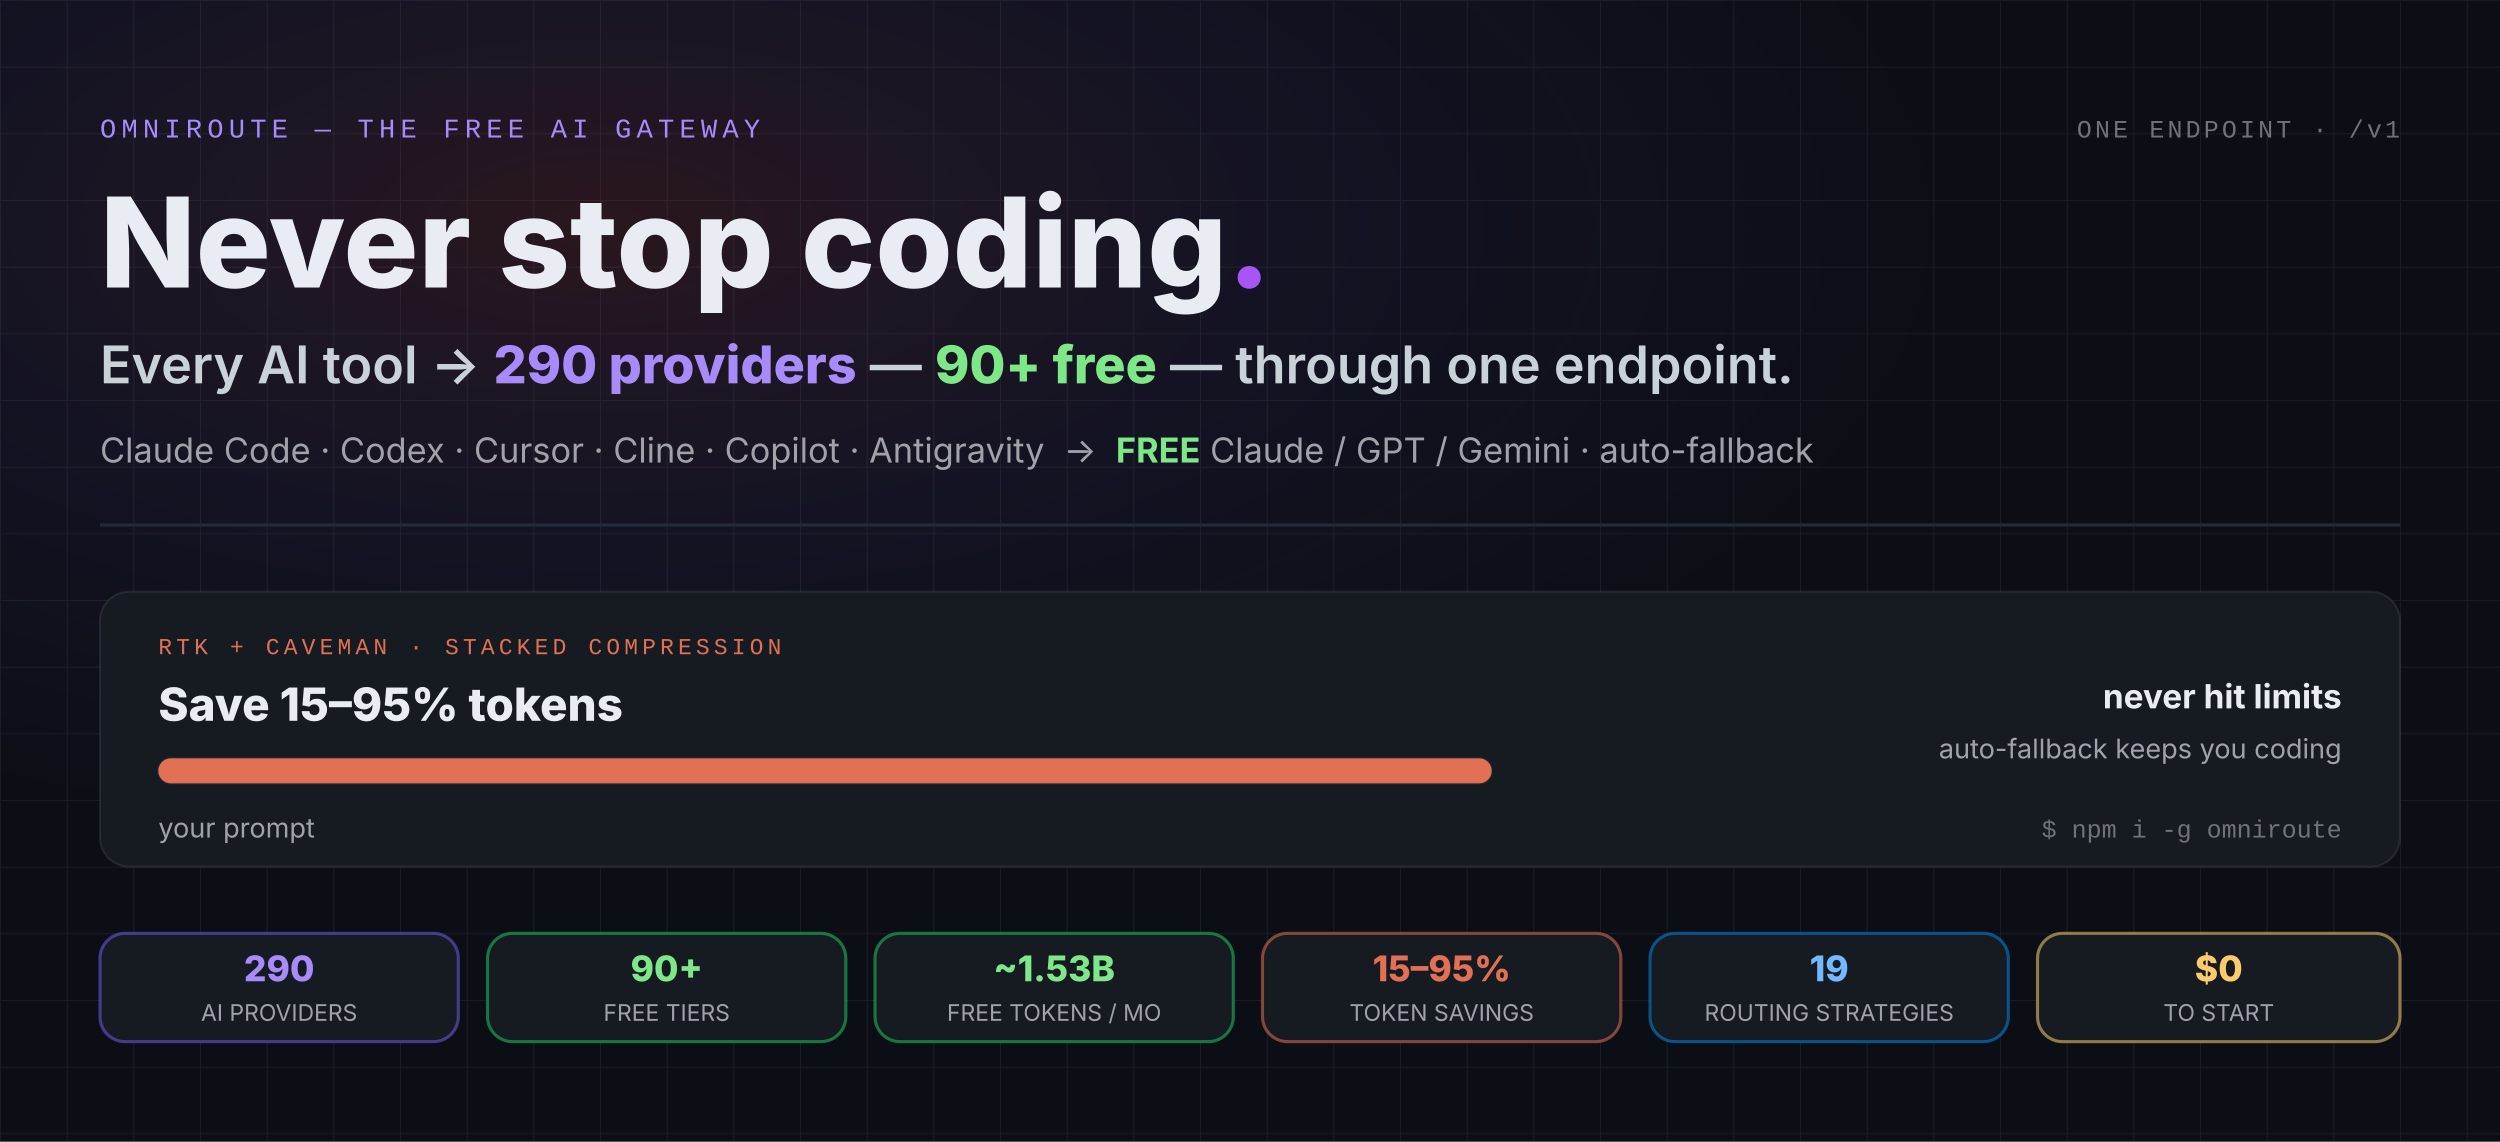
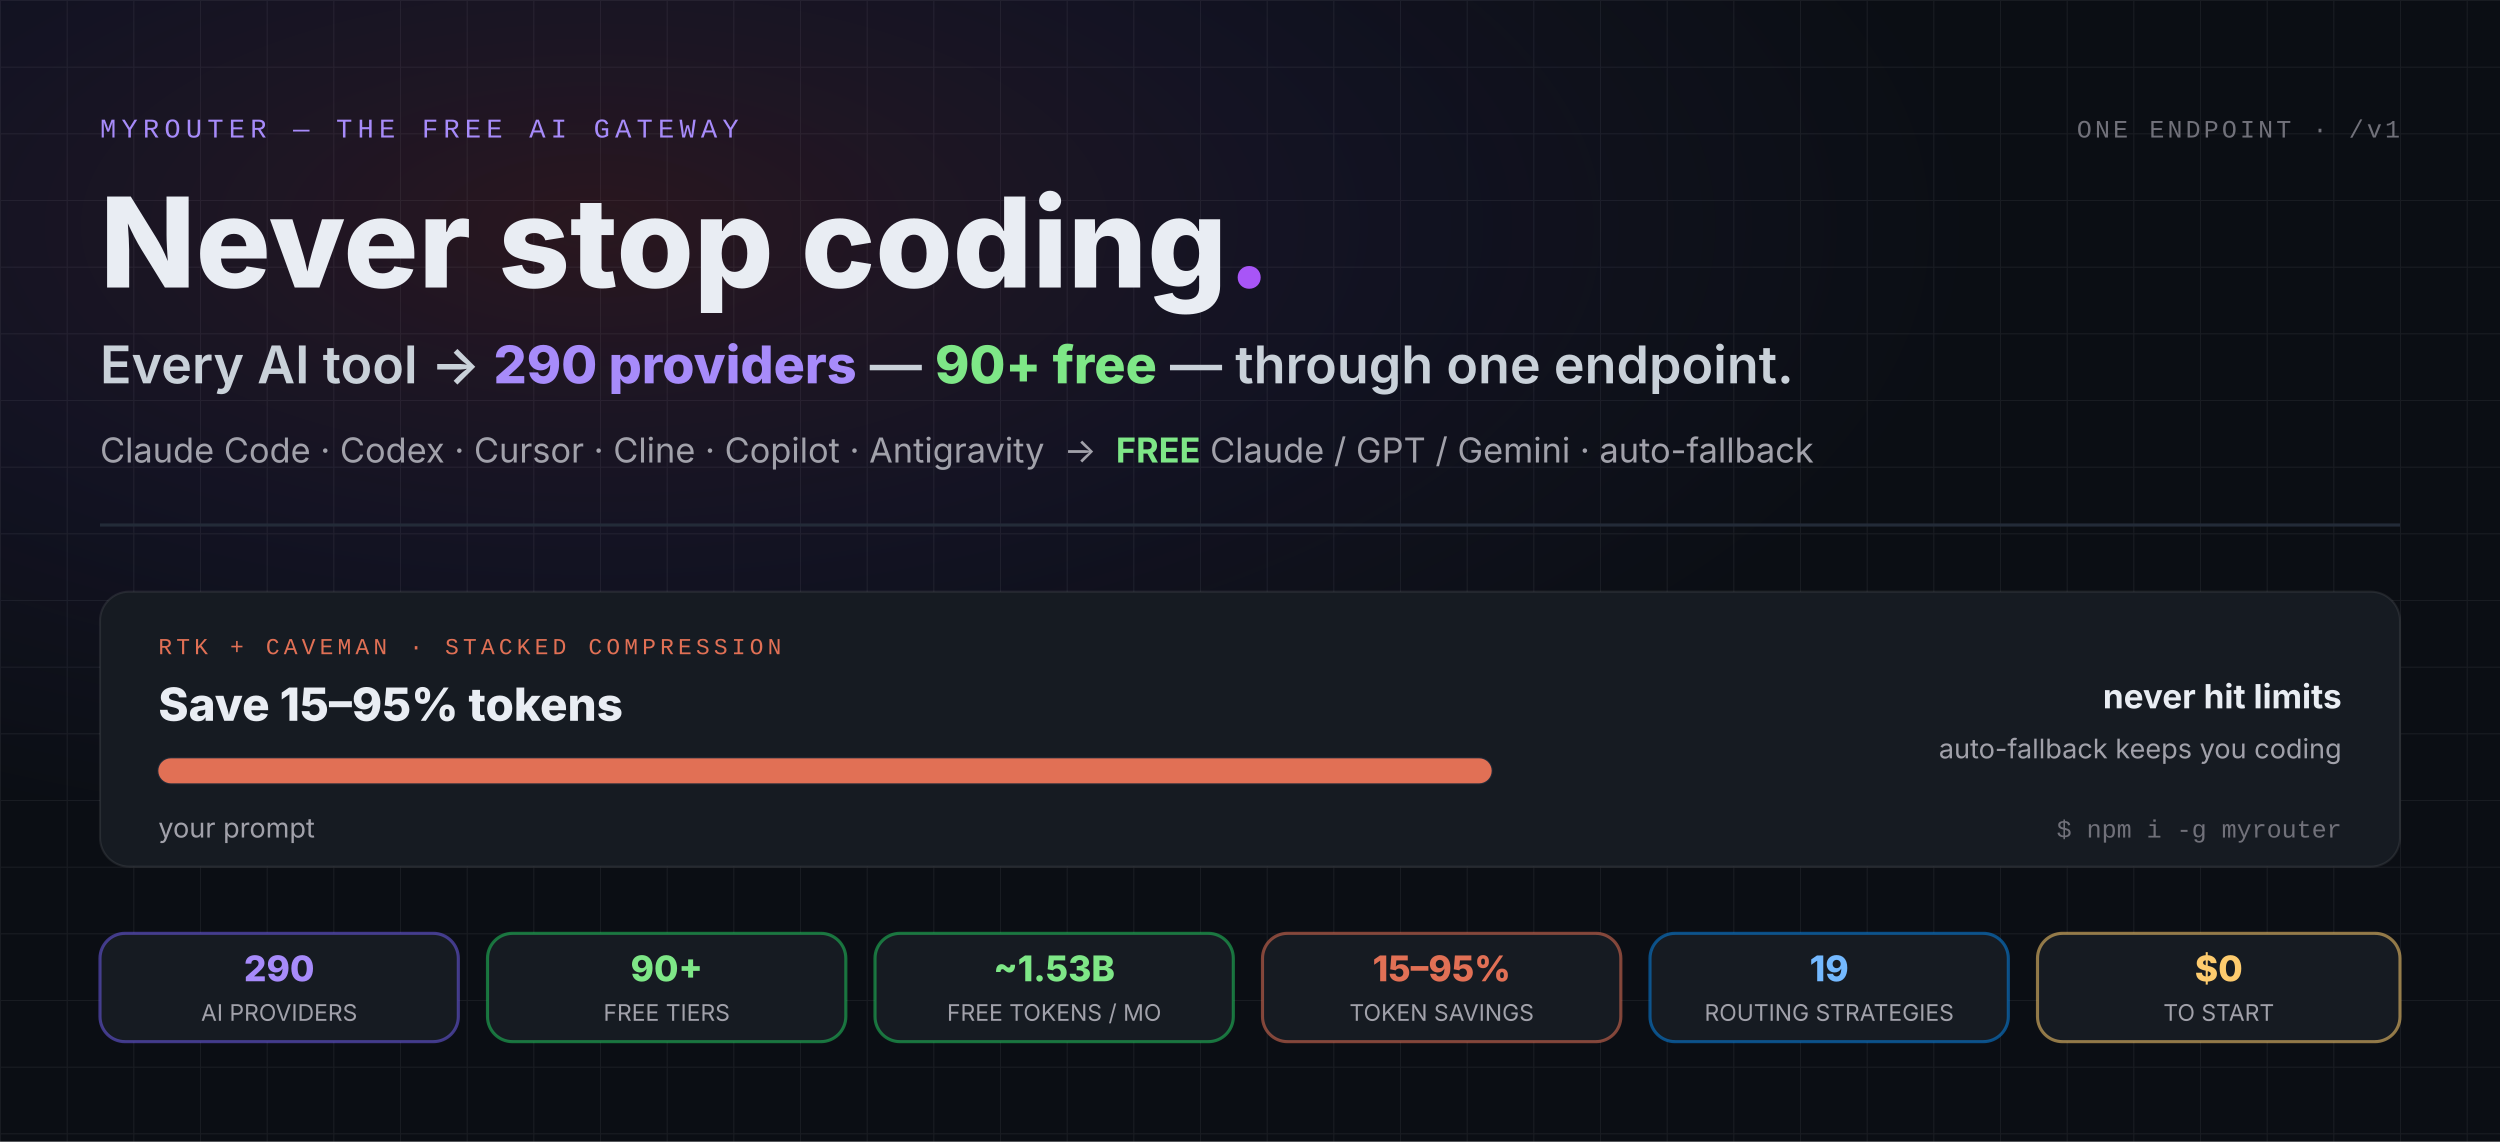
- <svg xmlns="http://www.w3.org/2000/svg" viewBox="0 0 1200 548" role="img" aria-label="OmniRoute hero: Never stop coding. Every AI tool to 290 providers — 90+ free — through one endpoint. Claude Code, Codex, Cursor, Cline, Copilot and Antigravity into free Claude, GPT and Gemini with auto-fallback. RTK + Caveman stacked compression saves 15 to 95 percent of tokens — about 89 percent average on tool-heavy sessions — so you never hit limits. Stats: 290 AI providers, 90+ free tiers, about 1.53B free tokens per month, 15 to 95 percent token savings, 19 routing strategies, zero dollars to start.">
+ <svg xmlns="http://www.w3.org/2000/svg" viewBox="0 0 1200 548" role="img" aria-label="MyRouter hero: Never stop coding. Every AI tool to 290 providers — 90+ free — through one endpoint. Claude Code, Codex, Cursor, Cline, Copilot and Antigravity into free Claude, GPT and Gemini with auto-fallback. RTK + Caveman stacked compression saves 15 to 95 percent of tokens — about 89 percent average on tool-heavy sessions — so you never hit limits. Stats: 290 AI providers, 90+ free tiers, about 1.53B free tokens per month, 15 to 95 percent token savings, 19 routing strategies, zero dollars to start.">
  <defs>
    <pattern id="gridPaperH" width="32" height="32" patternUnits="userSpaceOnUse">
      <path d="M 32 0 L 0 0 0 32" fill="none" stroke="#ffffff" stroke-opacity="0.06" stroke-width="1" />
    </pattern>
    <radialGradient id="bgGlowH" cx="24%" cy="20%" r="55%">
      <stop offset="0%" stop-color="#e54d5e" stop-opacity="0.14" />
      <stop offset="55%" stop-color="#8b5cf6" stop-opacity="0.06" />
      <stop offset="100%" stop-color="#6366f1" stop-opacity="0" />
    </radialGradient>
    <linearGradient id="gradBrandH" x1="0" y1="0" x2="1" y2="1">
      <stop offset="0%" stop-color="#e54d5e" />
      <stop offset="100%" stop-color="#a855f7" />
    </linearGradient>
    <path id="dividerPathH" d="M 48,252 L 1152,252" />
  </defs>
  <rect width="1200" height="548" fill="#0b0e14" />
  <rect width="1200" height="548" fill="url(#gridPaperH)" />
  <rect width="1200" height="548" fill="url(#bgGlowH)" />
-   <text x="48" y="66" font-family="Consolas, 'Courier New', monospace" font-size="13" letter-spacing="2.5" fill="#a78bfa">OMNIROUTE — THE FREE AI GATEWAY</text>
+   <text x="48" y="66" font-family="Consolas, 'Courier New', monospace" font-size="13" letter-spacing="2.5" fill="#a78bfa">MYROUTER — THE FREE AI GATEWAY</text>
  <text x="1152" y="66" text-anchor="end" font-family="Consolas, 'Courier New', monospace" font-size="12" letter-spacing="1.5" fill="#71717a">ONE ENDPOINT · /v1</text>
  <text x="48" y="138" font-family="Inter, 'Segoe UI', Arial, Helvetica, system-ui, sans-serif" font-size="60" font-weight="800" fill="#e9edf3">Never stop coding<tspan fill="#a855f7">.</tspan>
  </text>
  <text x="48" y="184" font-family="Inter, 'Segoe UI', Arial, Helvetica, system-ui, sans-serif" font-size="25" font-weight="600" fill="#c9d1d9">Every AI tool → <tspan fill="#a78bfa" font-weight="800">290 providers</tspan> — <tspan fill="#7ee787" font-weight="800">90+ free</tspan> — through one endpoint.</text>
  <text x="48" y="222" font-family="Inter, 'Segoe UI', Arial, Helvetica, system-ui, sans-serif" font-size="16.5" fill="#a1a1aa">Claude Code · Codex · Cursor · Cline · Copilot · Antigravity  →  <tspan fill="#7ee787" font-weight="700">FREE</tspan> Claude / GPT / Gemini · auto-fallback</text>
  <line x1="48" y1="252" x2="1152" y2="252" stroke="#232b38" stroke-width="1.5" />
  <circle r="4" fill="url(#gradBrandH)" opacity="0">
    <animateMotion dur="6s" repeatCount="indefinite" keyPoints="0;1" keyTimes="0;1" calcMode="linear">
      <mpath href="#dividerPathH" />
    </animateMotion>
    <animate attributeName="opacity" values="0;0.9;0.9;0" keyTimes="0;0.08;0.6;0.75" dur="6s" repeatCount="indefinite" />
  </circle>
  <g>
    <rect x="48" y="284" width="1104" height="132" rx="14" fill="#161b22" stroke="#ffffff" stroke-opacity="0.08" stroke-width="1" />
    <text x="76" y="314" font-family="Consolas, 'Courier New', monospace" font-size="11" letter-spacing="2" fill="#e17055">RTK + CAVEMAN · STACKED COMPRESSION</text>
    <text x="76" y="346" font-family="Inter, 'Segoe UI', Arial, Helvetica, system-ui, sans-serif" font-size="22" font-weight="800" fill="#e9edf3">Save 15–95% tokens</text>
    <rect x="76" y="364" width="640" height="12" rx="6" fill="#0b0e14" stroke="#232b38" stroke-width="1" />
    <rect x="76" y="364" width="640" height="12" rx="6" fill="#e17055">
      <animate attributeName="width" values="640;640;70;70;640" keyTimes="0;0.12;0.5;0.88;1" dur="8s" repeatCount="indefinite" calcMode="spline" keySplines="0.4 0 0.2 1;0.4 0 0.2 1;0.4 0 0.2 1;0.4 0 0.2 1" />
    </rect>
    <text x="76" y="402" font-family="Inter, 'Segoe UI', Arial, Helvetica, system-ui, sans-serif" font-size="13" fill="#a1a1aa">your prompt
      <animate attributeName="opacity" values="1;1;0;0;1" keyTimes="0;0.12;0.35;0.88;1" dur="8s" repeatCount="indefinite" calcMode="discrete" />
    </text>
    <text x="76" y="402" font-family="Inter, 'Segoe UI', Arial, Helvetica, system-ui, sans-serif" font-size="13" font-weight="700" fill="#e17055" opacity="0">−89% avg on tool-heavy sessions
      <animate attributeName="opacity" values="0;0;1;1;0" keyTimes="0;0.35;0.36;0.88;1" dur="8s" repeatCount="indefinite" calcMode="discrete" />
    </text>
    <text x="1124" y="340" text-anchor="end" font-family="Inter, 'Segoe UI', Arial, Helvetica, system-ui, sans-serif" font-size="16" font-weight="700" fill="#e9edf3">never hit limits</text>
    <text x="1124" y="364" text-anchor="end" font-family="Inter, 'Segoe UI', Arial, Helvetica, system-ui, sans-serif" font-size="13" fill="#a1a1aa">auto-fallback keeps you coding</text>
-     <text x="1124" y="402" text-anchor="end" font-family="Consolas, 'Courier New', monospace" font-size="12" fill="#71717a">$ npm i -g omniroute</text>
+     <text x="1124" y="402" text-anchor="end" font-family="Consolas, 'Courier New', monospace" font-size="12" fill="#71717a">$ npm i -g myrouter</text>
  </g>
  <g font-family="Inter, 'Segoe UI', Arial, Helvetica, system-ui, sans-serif" text-anchor="middle">
    <rect x="48" y="448" width="172" height="52" rx="12" fill="#161b22" stroke="#6c5ce7" stroke-opacity="0.55" stroke-width="1.5" />
    <text x="134" y="471" font-size="17" font-weight="800" fill="#a78bfa">290</text>
    <text x="134" y="490" font-size="11" fill="#a1a1aa">AI PROVIDERS</text>
    <rect x="234" y="448" width="172" height="52" rx="12" fill="#161b22" stroke="#22c55e" stroke-opacity="0.55" stroke-width="1.5" />
    <text x="320" y="471" font-size="17" font-weight="800" fill="#7ee787">90+</text>
    <text x="320" y="490" font-size="11" fill="#a1a1aa">FREE TIERS</text>
    <rect x="420" y="448" width="172" height="52" rx="12" fill="#161b22" stroke="#22c55e" stroke-opacity="0.55" stroke-width="1.5" />
    <text x="506" y="471" font-size="17" font-weight="800" fill="#7ee787">~1.53B</text>
    <text x="506" y="490" font-size="11" fill="#a1a1aa">FREE TOKENS / MO</text>
    <rect x="606" y="448" width="172" height="52" rx="12" fill="#161b22" stroke="#e17055" stroke-opacity="0.55" stroke-width="1.5" />
    <text x="692" y="471" font-size="17" font-weight="800" fill="#e17055">15–95%</text>
    <text x="692" y="490" font-size="11" fill="#a1a1aa">TOKEN SAVINGS</text>
    <rect x="792" y="448" width="172" height="52" rx="12" fill="#161b22" stroke="#0984e3" stroke-opacity="0.55" stroke-width="1.5" />
    <text x="878" y="471" font-size="17" font-weight="800" fill="#74b9ff">19</text>
    <text x="878" y="490" font-size="11" fill="#a1a1aa">ROUTING STRATEGIES</text>
    <rect x="978" y="448" width="174" height="52" rx="12" fill="#161b22" stroke="#fdcb6e" stroke-opacity="0.55" stroke-width="1.5" />
    <text x="1065" y="471" font-size="17" font-weight="800" fill="#fdcb6e">$0</text>
    <text x="1065" y="490" font-size="11" fill="#a1a1aa">TO START</text>
  </g>
</svg>
